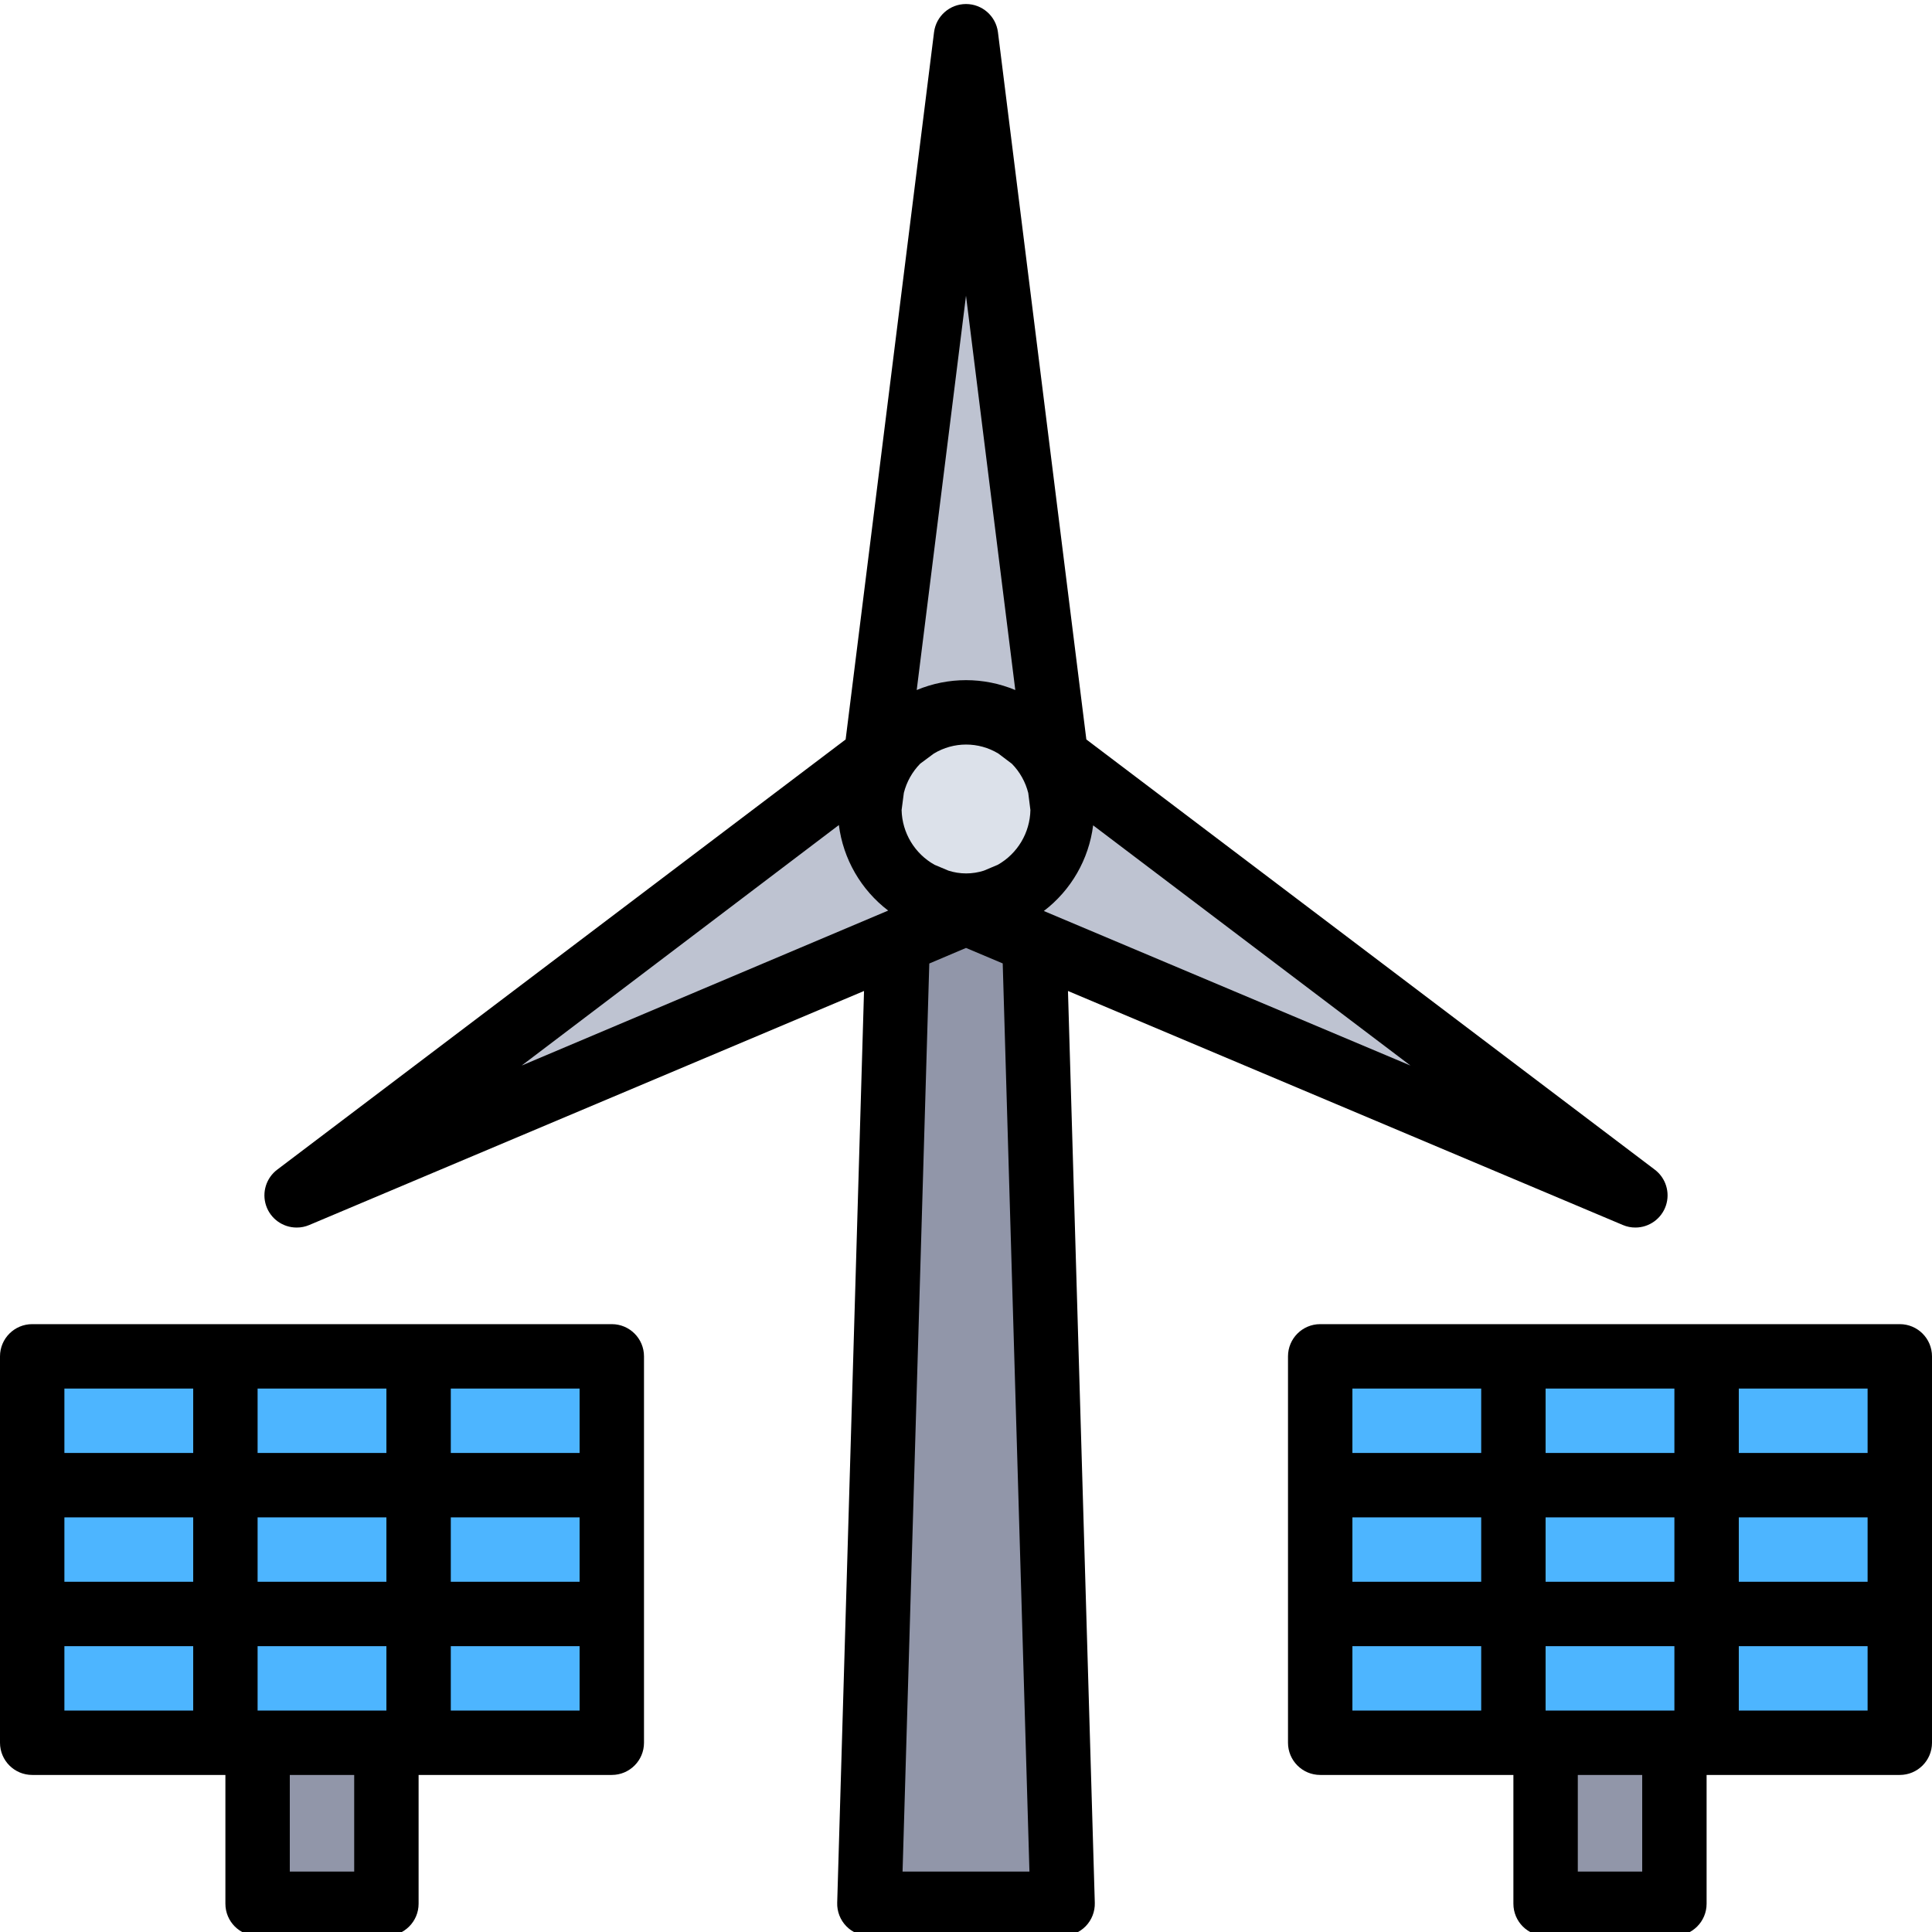
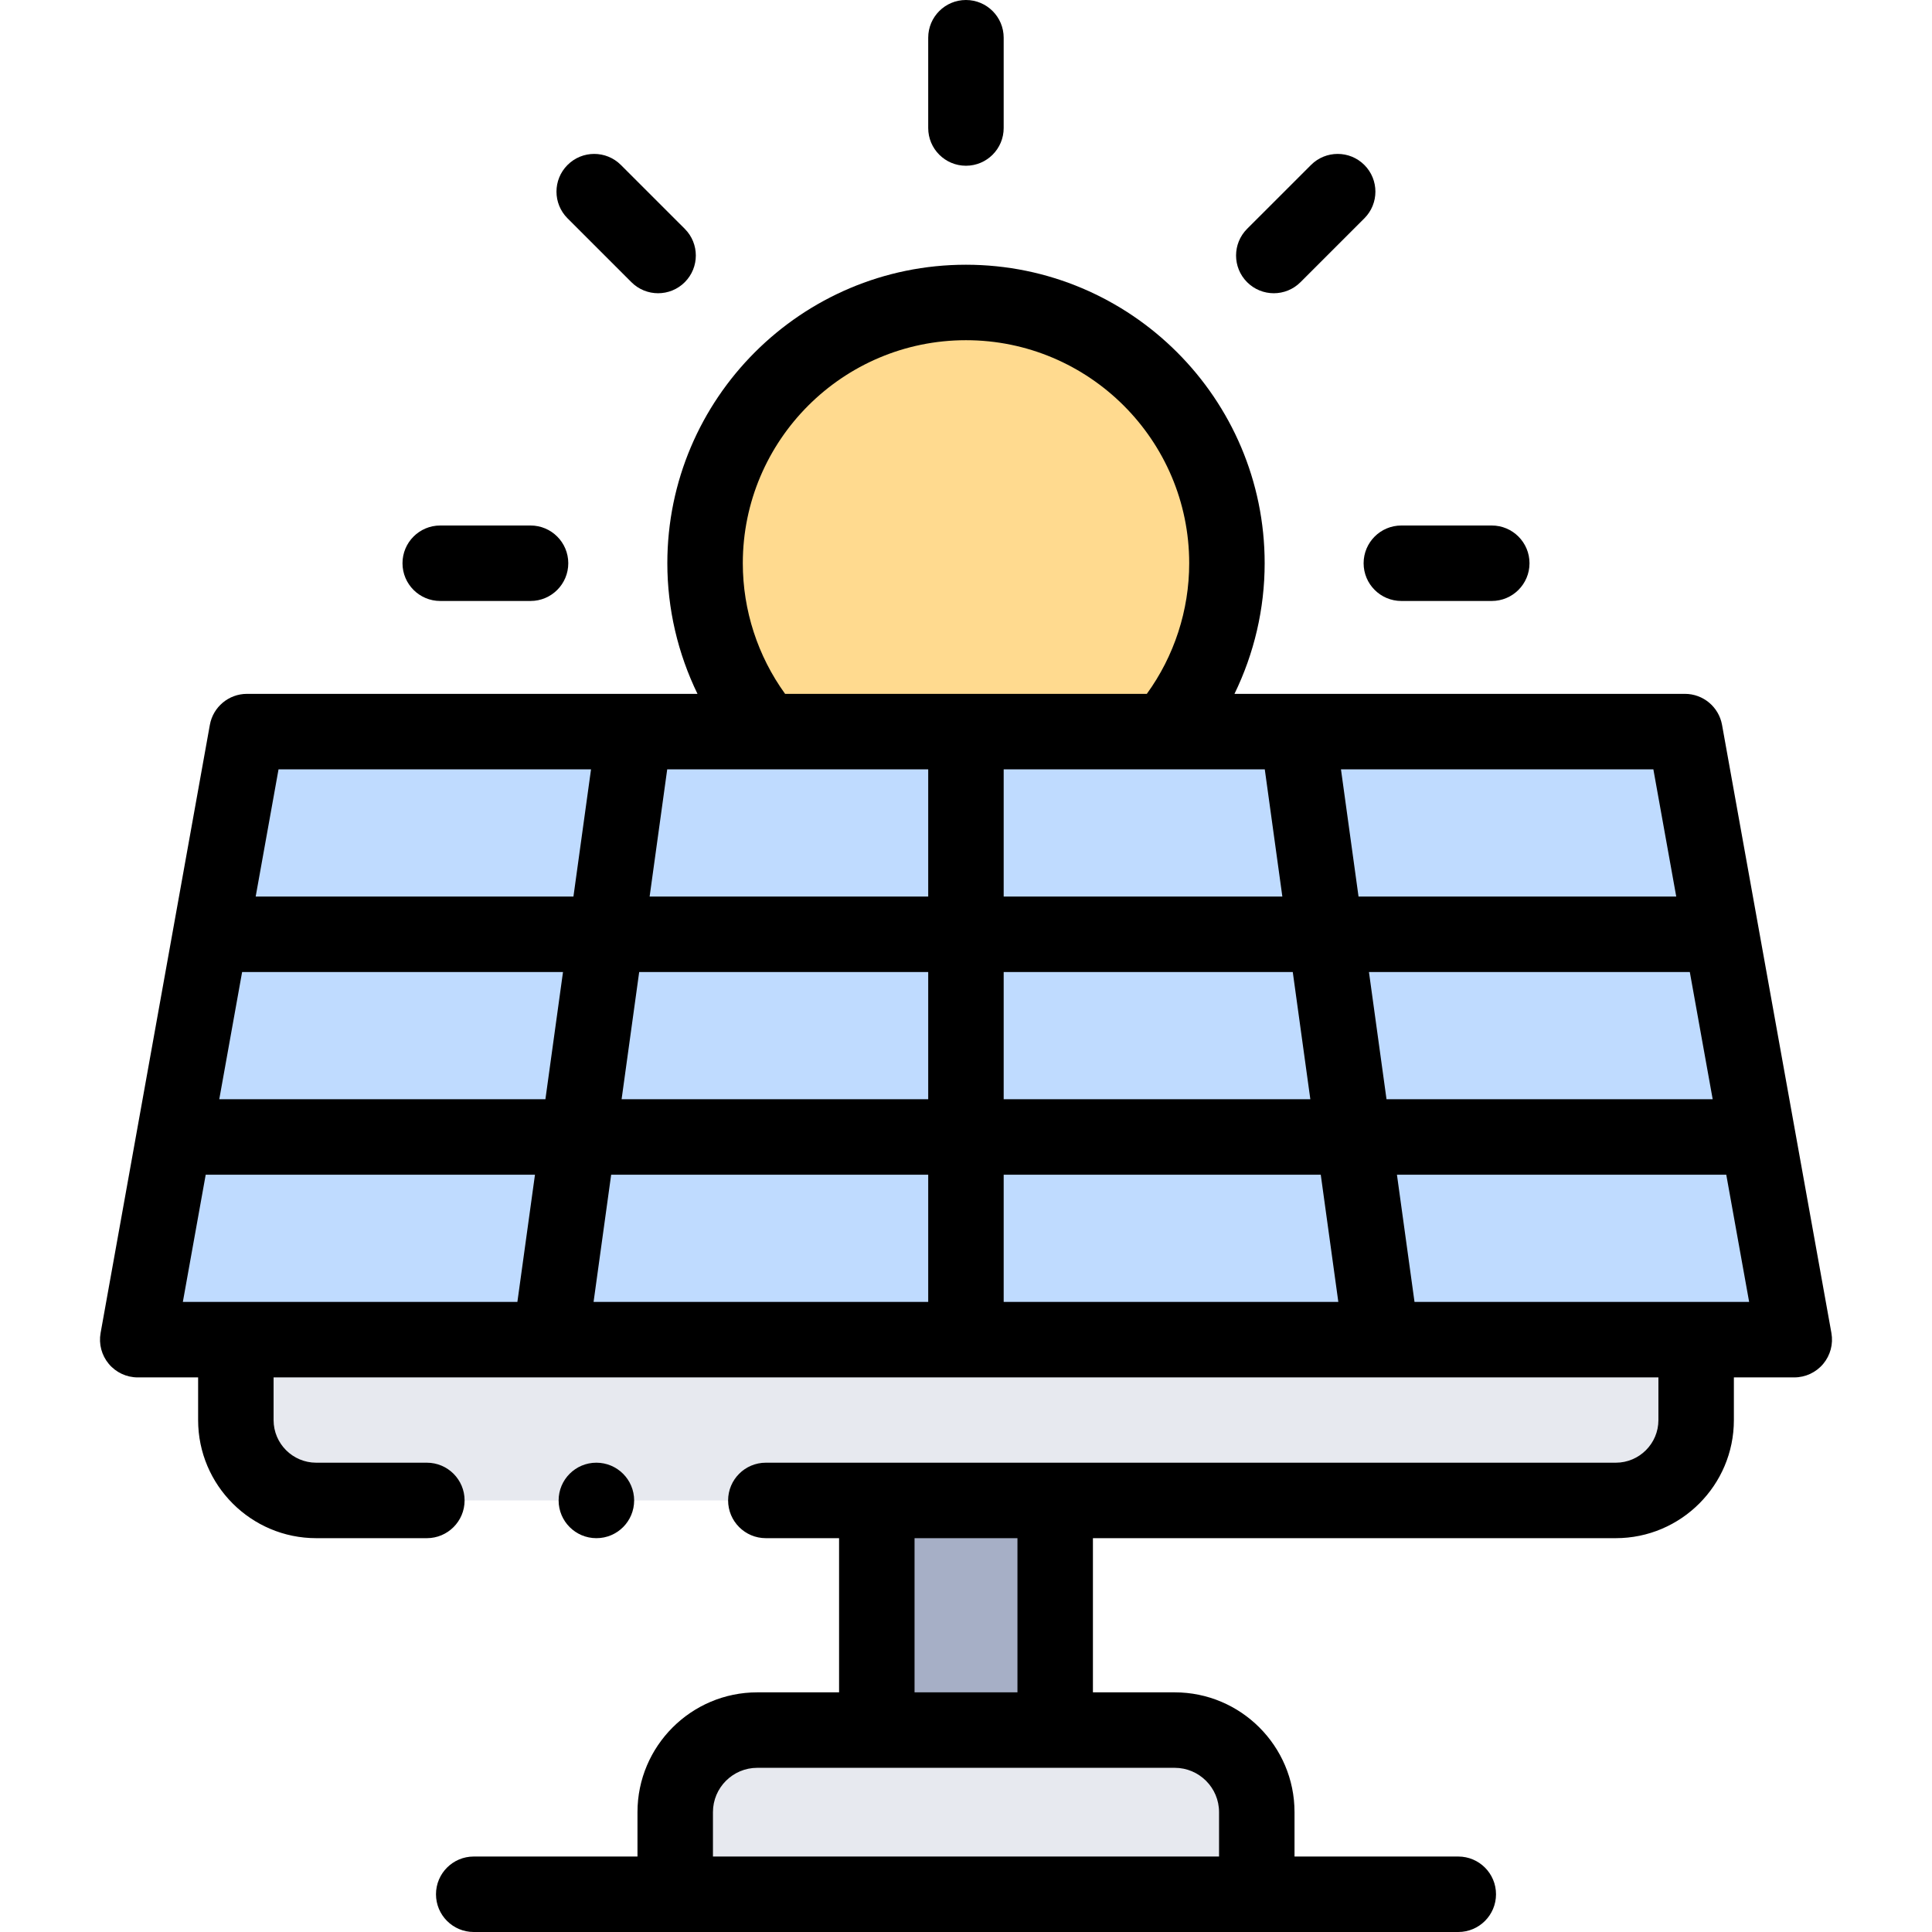
- <svg xmlns="http://www.w3.org/2000/svg" height="480pt" viewBox="0 0 480 479" width="480pt">
-   <path d="m64 424.48h32v48h-32zm0 0" fill="#9196a9" />
-   <path d="m384 424.48h32v48h-32zm0 0" fill="#9196a9" />
-   <path d="m8 336.48h144v96h-144zm0 0" fill="#4db5ff" />
-   <path d="m216 472.48h48l-8-272h-32zm0 0" fill="#9196a9" />
-   <g fill="#bec3d1">
-     <path d="m216 200.48h48l-24-192zm0 0" />
-     <path d="m252 221.266-24-41.566-154.281 116.781zm0 0" />
-     <path d="m252 179.699-24 41.566 178.281 75.215zm0 0" />
+ <svg xmlns="http://www.w3.org/2000/svg" id="Capa_1" enable-background="new 0 0 512 512" height="512" viewBox="0 0 512 512" width="512">
+   <g>
+     <g>
+       <path clip-rule="evenodd" d="m446.519 193.88h-381.066l-28.953 161.146h439z" fill="#bfdbff" fill-rule="evenodd" />
+     </g>
+     <g>
+       <path clip-rule="evenodd" d="m203.184 193.88h52.801 52.801c10.209-12.019 16.362-27.609 16.362-44.616 0-38.182-30.966-69.107-69.164-69.107-38.169 0-69.135 30.925-69.135 69.107.002 17.007 6.155 32.597 16.335 44.616z" fill="#ffda8f" fill-rule="evenodd" />
+     </g>
+     <g>
+       <path clip-rule="evenodd" d="m279.636 397.63h148.564c11.712 0 21.296-9.581 21.296-21.288v-21.316h-386.992v21.316c0 11.707 9.585 21.288 21.296 21.288h148.564z" fill="#e7e9ef" fill-rule="evenodd" />
+     </g>
+     <g>
+       <path clip-rule="evenodd" d="m232.364 397.63h47.272v60.859h-47.272z" fill="#a6afc6" fill-rule="evenodd" />
+     </g>
+     <g>
+       <path clip-rule="evenodd" d="m178.939 502h154.122v-21.77c0-11.934-9.783-21.741-21.75-21.741h-31.675-47.272-31.675c-11.967 0-21.75 9.808-21.75 21.741z" fill="#e7e9ef" fill-rule="evenodd" />
+     </g>
+     <g>
+       <path d="m255.986 43.924c-5.523 0-10-4.477-10-10v-23.924c0-5.523 4.477-10 10-10s10 4.477 10 10v23.924c0 5.523-4.477 10-10 10z" />
+     </g>
+     <g>
+       <path d="m395.334 159.264h-23.962c-5.523 0-10-4.477-10-10s4.477-10 10-10h23.962c5.523 0 10 4.477 10 10s-4.477 10-10 10z" />
+     </g>
+     <g>
+       <path d="m140.6 159.264h-23.934c-5.523 0-10-4.477-10-10s4.477-10 10-10h23.934c5.523 0 10 4.477 10 10s-4.477 10-10 10z" />
+     </g>
+     <g>
+       <path d="m337.57 77.712c-2.56 0-5.12-.977-7.072-2.93-3.905-3.906-3.903-10.238.002-14.142l16.929-16.923c3.906-3.905 10.238-3.903 14.142.002 3.905 3.906 3.903 10.238-.002 14.142l-16.929 16.924c-1.953 1.951-4.512 2.927-7.07 2.927z" />
+     </g>
+     <g>
+       <path d="m174.402 77.712c-2.559 0-5.117-.976-7.07-2.928l-16.929-16.923c-3.906-3.904-3.907-10.236-.002-14.142 3.904-3.906 10.235-3.908 14.142-.002l16.929 16.923c3.906 3.904 3.907 10.236.002 14.142-1.953 1.954-4.512 2.93-7.072 2.93z" />
+     </g>
+     <g>
+       <path d="m485.342 353.256-19.313-107.39c-.023-.13-.042-.26-.07-.388l-9.598-53.369c-.857-4.764-5.002-8.23-9.842-8.23h-119.371c5.214-10.703 8.001-22.537 8.001-34.616 0-43.62-35.513-79.107-79.164-79.107-43.635 0-79.135 35.487-79.135 79.107 0 12.074 2.784 23.908 7.993 34.616h-119.39c-4.841 0-8.986 3.467-9.842 8.231l-19.239 107.081c-.029.134-.049.27-.073.406l-9.641 53.662c-.524 2.915.271 5.912 2.171 8.184s4.709 3.584 7.671 3.584h16.004v11.316c0 17.252 14.04 31.288 31.296 31.288h29.322c5.523 0 10-4.477 10-10s-4.477-10-10-10h-29.322c-6.229 0-11.296-5.063-11.296-11.288v-11.316h366.992v11.316c0 6.224-5.067 11.288-11.296 11.288h-225.243c-5.523 0-10 4.477-10 10s4.477 10 10 10h19.407v40.859h-21.675c-17.507 0-31.75 14.239-31.75 31.741v11.769h-43.397c-5.523 0-10 4.477-10 10s4.477 10 10 10h260.916c5.523 0 10-4.477 10-10s-4.477-10-10-10h-43.397v-11.77c0-17.502-14.243-31.741-31.75-31.741h-21.675v-40.859h138.564c17.257 0 31.296-14.036 31.296-31.288v-11.316h16.004c2.962 0 5.771-1.313 7.671-3.585s2.695-5.27 2.171-8.185zm-162.281 126.974v11.77h-134.122v-11.77c0-6.474 5.271-11.741 11.75-11.741h110.622c6.479 0 11.75 5.267 11.75 11.741zm-53.425-31.741h-27.271v-40.859h27.271zm-205.471-190.894h85.036l-4.662 33.716h-86.431zm105.226 0h76.595v33.716h-81.257zm76.595-53.715v33.715h-73.829l4.662-33.715zm89.193 0 4.656 33.715h-73.849v-33.715zm-89.193 107.431v33.715h-88.684l4.662-33.715zm20 0h84.029l4.656 33.715h-88.685zm0-20v-33.716h76.611l4.656 33.716zm96.801-33.716h85.03l6.063 33.716h-86.438zm81.434-20h-84.195l-4.656-33.715h82.788zm-247.37-88.331c0-32.592 26.528-59.107 59.135-59.107 32.623 0 59.164 26.516 59.164 59.107 0 12.478-3.966 24.604-11.229 34.616h-95.861c-7.25-10.022-11.209-22.148-11.209-34.616zm-40.222 54.616-4.662 33.715h-84.209l6.057-33.715zm-102.115 107.431h87.259l-4.662 33.715h-88.654zm320.347 33.715-4.656-33.715h87.273l6.063 33.715z" />
+       <path d="m158.068 407.63c5.523 0 9.986-4.477 9.986-10s-4.491-10-10.014-10-10 4.477-10 10 4.477 10 10 10z" />
+     </g>
  </g>
-   <path d="m264 200.48c0 13.258-10.746 24-24 24s-24-10.742-24-24c0-13.254 10.746-24 24-24s24 10.746 24 24zm0 0" fill="#dce1ea" />
-   <path d="m328 336.48h144v96h-144zm0 0" fill="#4db5ff" />
-   <path d="m8 440.48h48v32c0 4.418 3.582 8 8 8h32c4.418 0 8-3.582 8-8v-32h48c4.418 0 8-3.582 8-8v-96c0-4.418-3.582-8-8-8h-144c-4.418 0-8 3.582-8 8v96c0 4.418 3.582 8 8 8zm104-96h32v16h-32zm0 32h32v16h-32zm0 32h32v16h-32zm-24 56h-16v-24h16zm-24-120h32v16h-32zm0 32h32v16h-32zm0 32h32v16h-32zm-48-64h32v16h-32zm0 32h32v16h-32zm0 32h32v16h-32zm0 0" />
-   <path d="m73.727 304.48c1.07.004 2.125-.211 3.105-.629l137.832-58.145-6.664 226.543c-.062 2.16.754 4.258 2.258 5.809 1.508 1.551 3.578 2.426 5.742 2.422h48c2.164.004 4.234-.871 5.742-2.422 1.504-1.551 2.32-3.648 2.258-5.809l-6.664-226.543 137.863 58.145c.98.418 2.039.633 3.105.629 3.441 0 6.5-2.203 7.59-5.469 1.086-3.266-.035-6.863-2.789-8.93l-141.203-106.863-21.965-175.73c-.512-3.992-3.91-6.988-7.938-6.988s-7.426 2.996-7.938 6.988l-21.965 175.73-141.203 106.863c-2.754 2.066-3.875 5.664-2.789 8.93 1.09 3.266 4.148 5.469 7.59 5.469zm150.512 160 6.641-225.598 9.121-3.871 9.121 3.848 6.641 225.621zm47.348-259.926 78.84 59.68-91.09-38.398c6.77-5.168 11.184-12.832 12.25-21.281zm-31.586-131.578 12.246 97.961c-7.836-3.273-16.656-3.273-24.492 0zm-15.441 123.504c.688-2.73 2.09-5.23 4.059-7.246l3.383-2.512c4.934-2.988 11.117-2.988 16.047 0l3.359 2.543c1.973 2.016 3.371 4.516 4.059 7.25l.535 4.238c-.113 5.645-3.191 10.816-8.105 13.602l-3.453 1.453c-2.863.922-5.941.922-8.801 0l-3.457-1.453c-4.941-2.766-8.055-7.938-8.184-13.602zm-16.145 8c1.074 8.438 5.488 16.094 12.25 21.25l-91.062 38.504zm0 0" />
-   <path d="m472 328.48h-144c-4.418 0-8 3.582-8 8v96c0 4.418 3.582 8 8 8h48v32c0 4.418 3.582 8 8 8h32c4.418 0 8-3.582 8-8v-32h48c4.418 0 8-3.582 8-8v-96c0-4.418-3.582-8-8-8zm-104 96h-32v-16h32zm0-32h-32v-16h32zm0-32h-32v-16h32zm40 104h-16v-24h16zm8-40h-32v-16h32zm0-32h-32v-16h32zm0-32h-32v-16h32zm48 64h-32v-16h32zm0-32h-32v-16h32zm0-32h-32v-16h32zm0 0" />
</svg>
